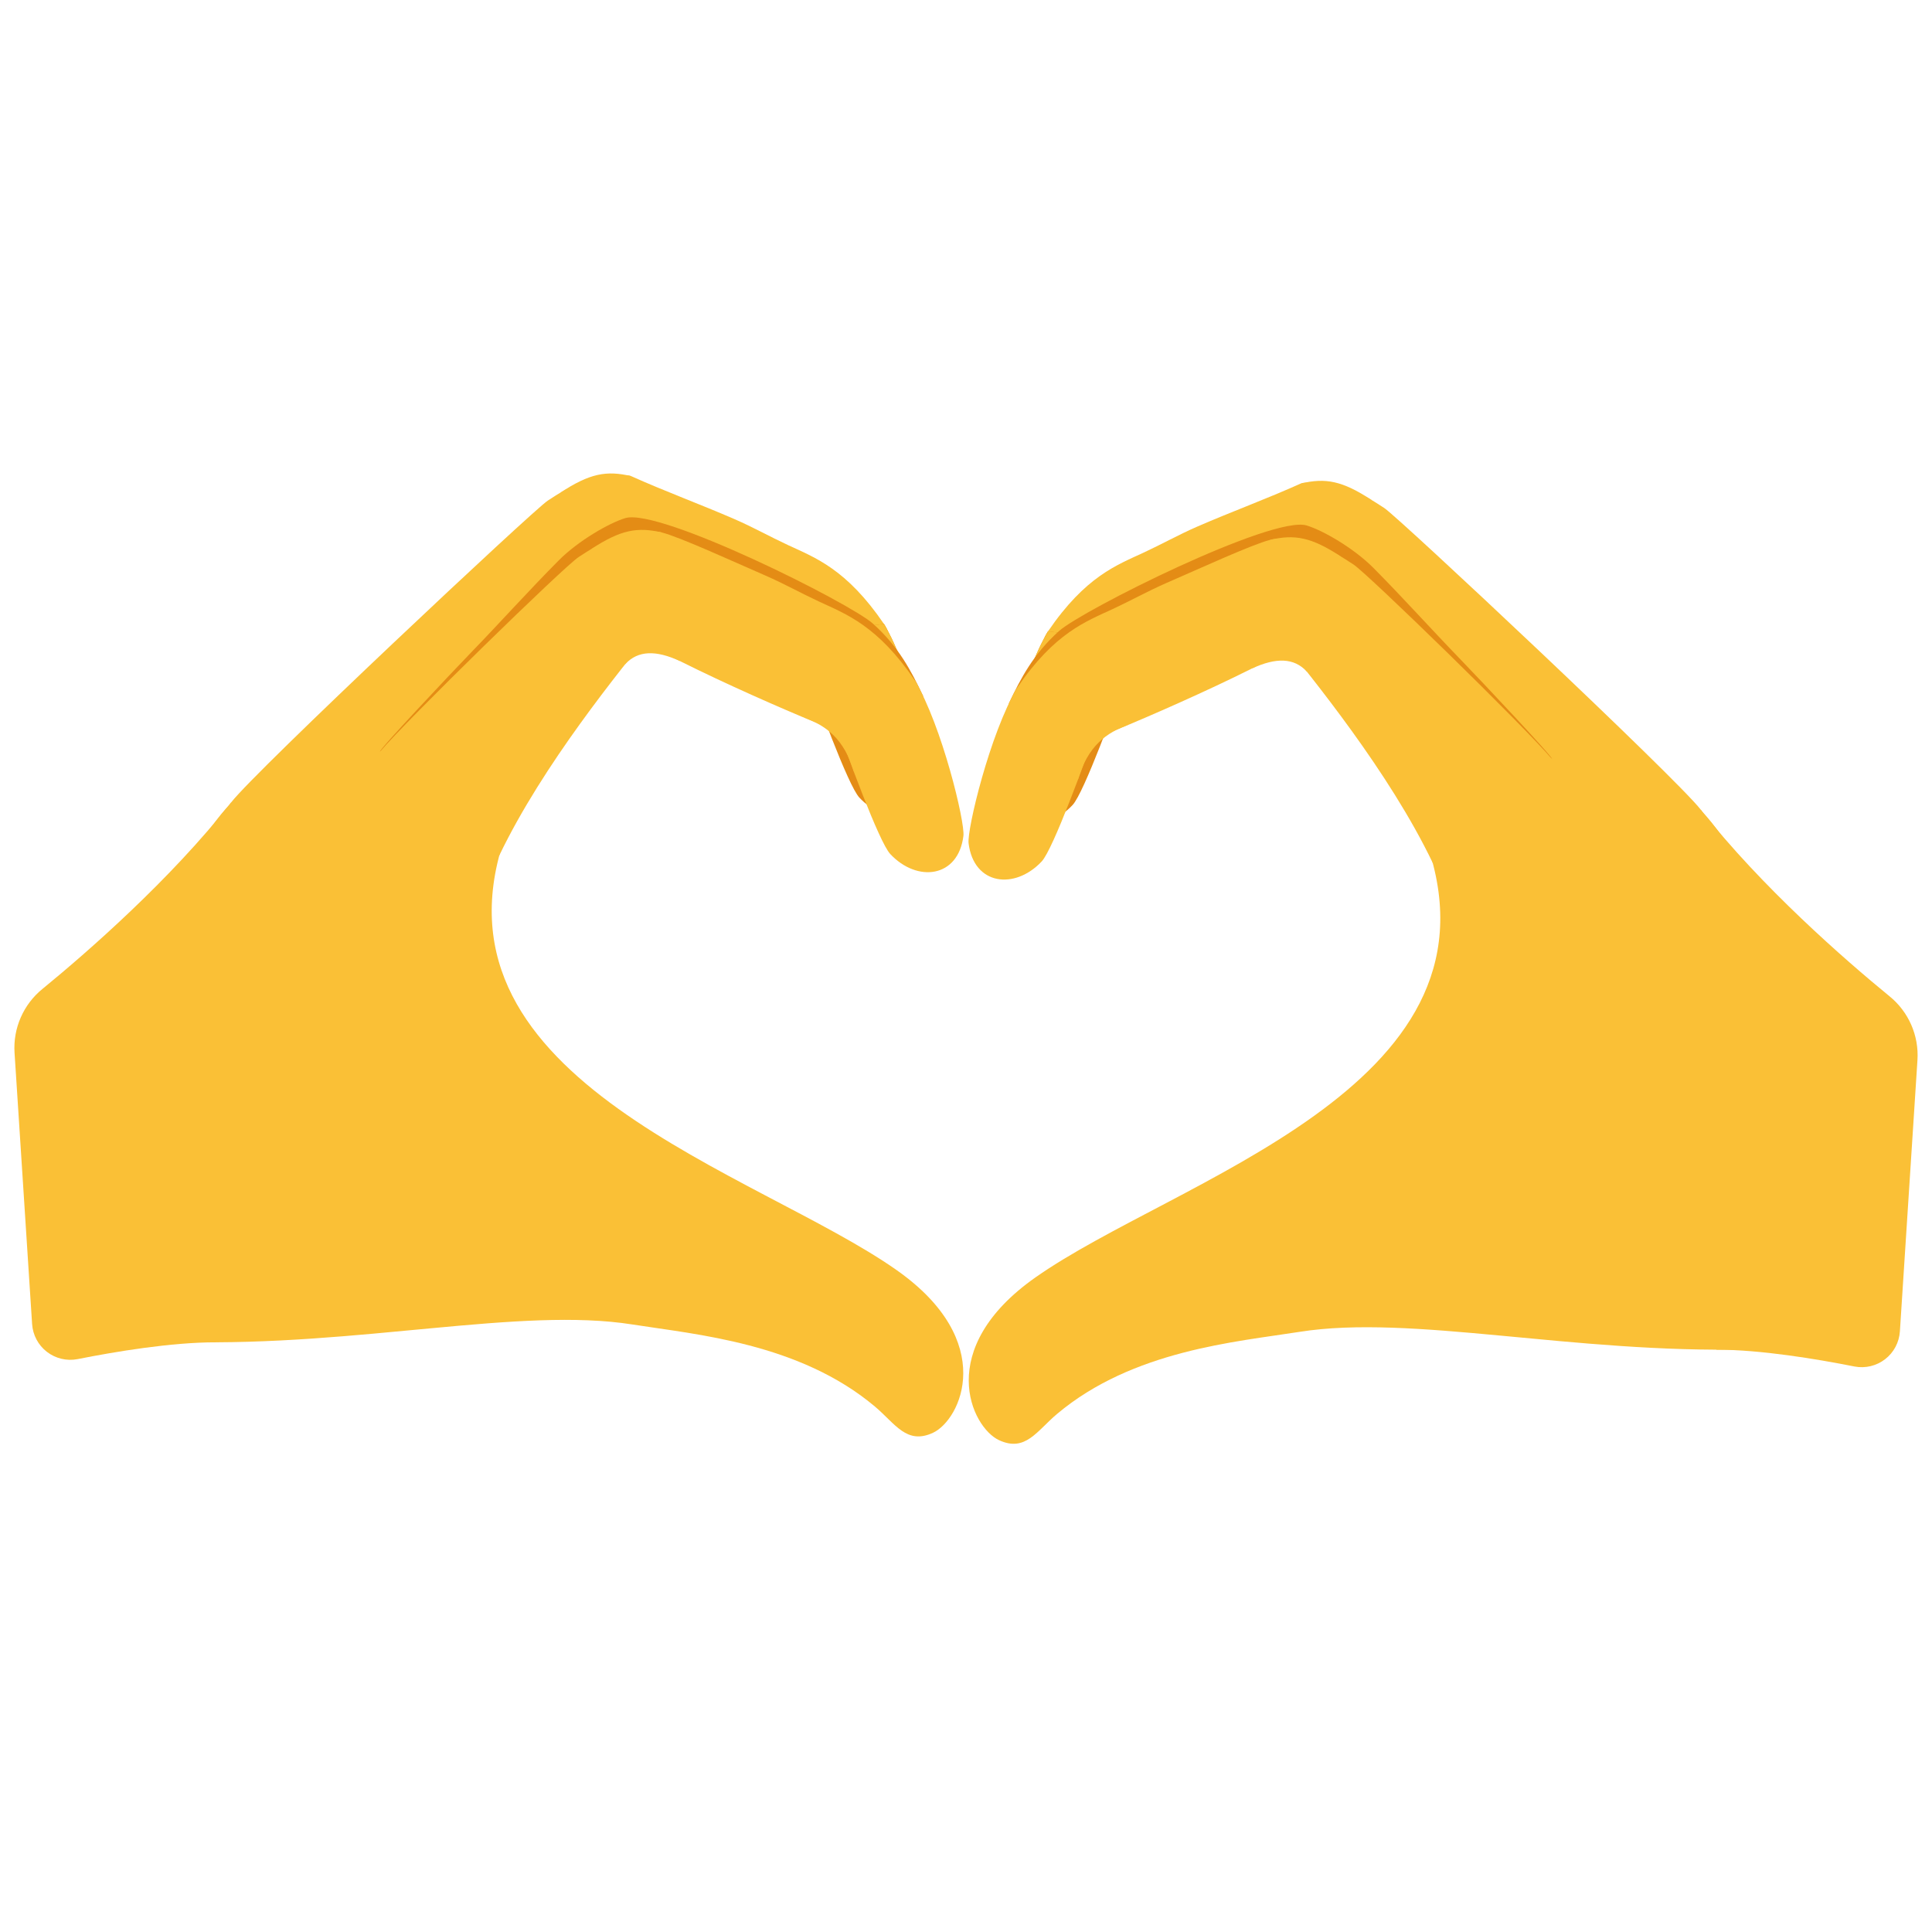
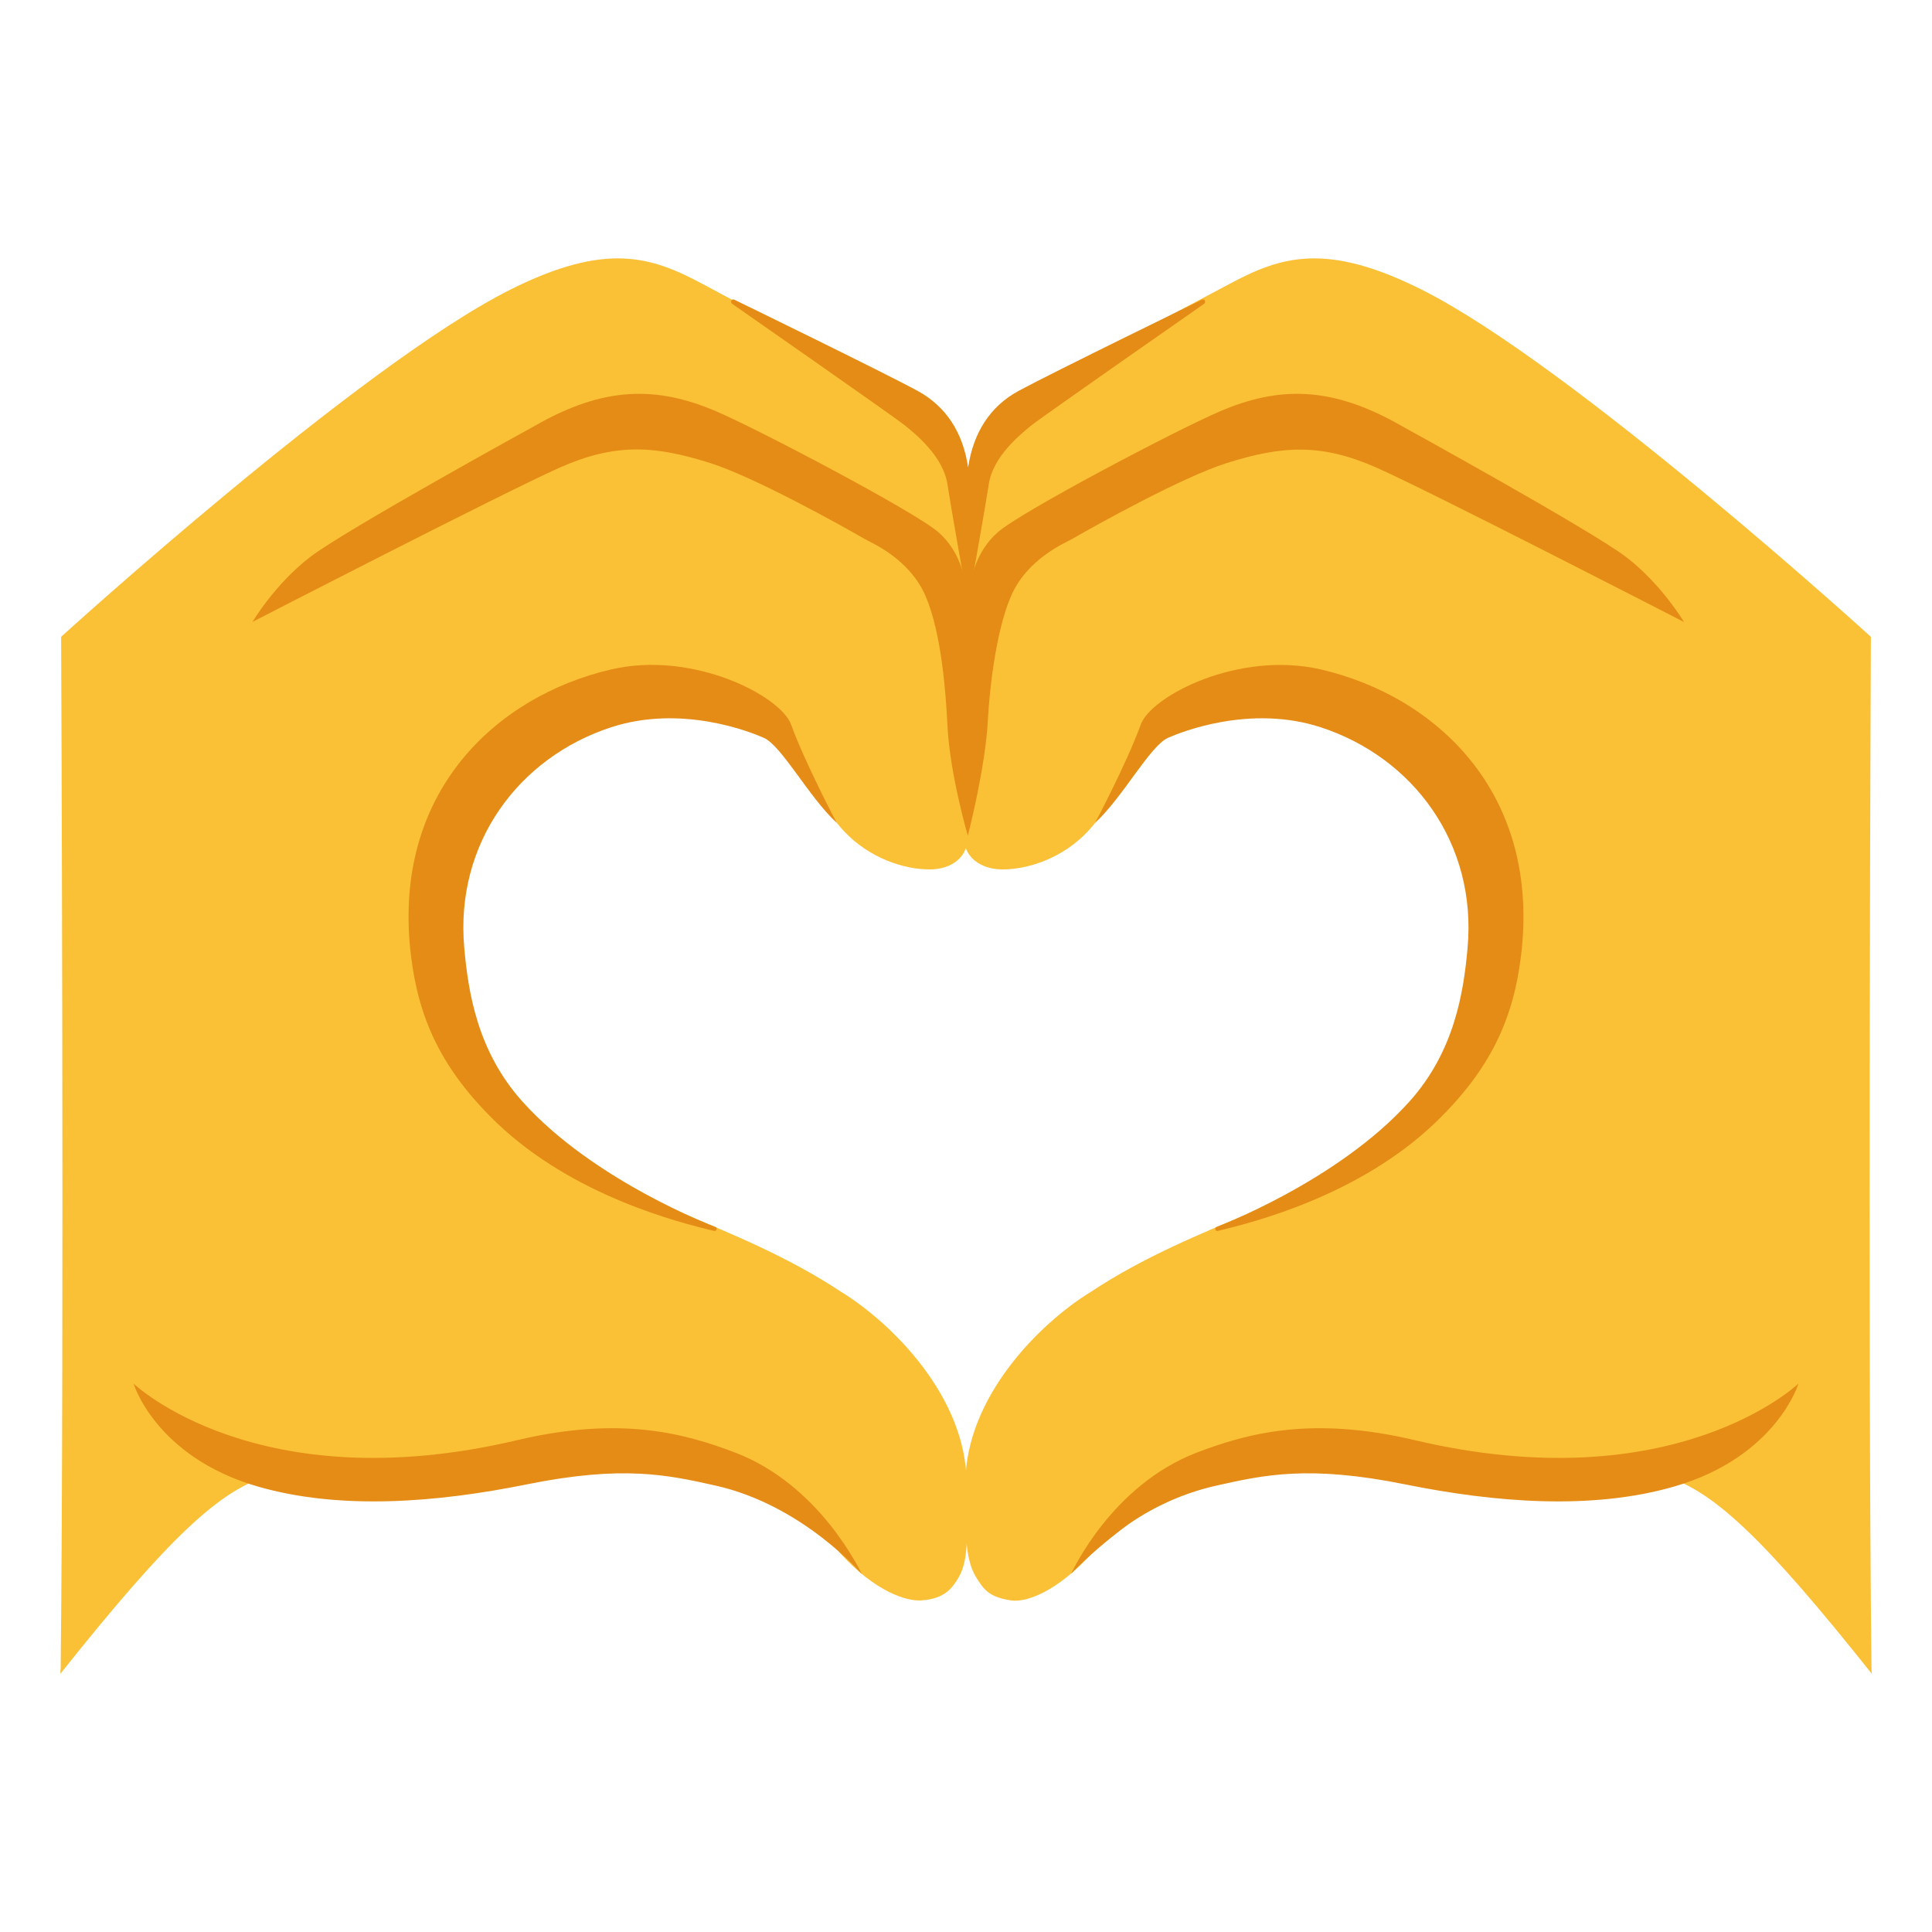
- <svg xmlns="http://www.w3.org/2000/svg" version="1.1" xml:space="preserve" style="fill-rule:evenodd;clip-rule:evenodd;stroke-linejoin:round;stroke-miterlimit:2;" viewBox="0 0 128 128">
-   <g id="Ebene1" transform="matrix(0.9984,0.0565416,-0.0565416,0.9984,2.97998,-8.49899)">
-     <g transform="matrix(1.07581,-7.1371e-18,7.1371e-18,1.07581,14.4213,4.74205)">
-       <path d="M94.5,80.646C97.24,80.49 100.71,80.869 103.059,81.199C103.729,81.289 104.405,81.086 104.916,80.643C105.427,80.2 105.722,79.559 105.728,78.883C105.767,74.569 105.831,66.258 105.863,62.143C105.875,60.624 105.148,59.194 103.915,58.307C101.06,56.229 95.691,52.059 91.669,47.498" style="fill:#fac036;" />
+ <svg xmlns="http://www.w3.org/2000/svg" version="1.1" id="emoji_x5F_u1faf6" x="0px" y="0px" viewBox="0 0 128 128" style="enable-background:new 0 0 128 128;" xml:space="preserve">
+   <defs id="defs3260" />
+   <g id="g3255">
+     <g id="g3249">
+       <g id="g3223">
+         <path style="fill:#fac036;fill-opacity:1" d="M4.02,110.52c-0.01,0.12-0.02,0.24-0.02,0.37c7.22-9.07,10.55-12.14,13.75-13.1     c4.11-1.23,7.36,1.69,18-0.78c7.69-1.78,14.85-0.14,19.54,5.46c2.22,2.65,4.5,3.64,5.75,3.56c1.52-0.1,2.04-0.79,2.47-1.52     c0.76-1.29,0.53-3.31,0.53-6.22c0-5.72-4.94-10.63-8.31-12.7c-7-4.63-14.7-5.98-21.56-10.9c-2.24-1.57-4.23-3.65-5.18-6.27     c-2.36-8.25,1.68-20.52,11.07-22.07c4.17-0.89,9.09-0.7,12.3,2.47c1.73,2.32,1.51,4.06,3.56,6.25c1.63,1.74,3.92,2.55,5.73,2.53     c1.4-0.02,2.43-0.81,2.44-2.02l-0.07-21.38c0,0,1.21-5.18-4.39-8.33c-3.55-1.99-9.68-5.23-13.07-7.05     C43.16,17,40.17,16,33.81,19.19c-9.98,5-29.76,23-29.76,23S4.26,88.87,4.02,110.52z" id="path3221" />
+       </g>
+       <g id="g3233">
+         <g id="g3227">
+           <path style="fill:#e48c15;fill-opacity:1" d="M47.39,98.42c-3.13-0.7-6.11-1.37-12.52-0.07c-5.89,1.19-12.34,1.72-17.81,0.13      c-6.76-1.97-8.21-6.81-8.21-6.81c0.04,0.03,8.19,7.82,25.44,3.74c6.78-1.6,11.02-0.47,14.42,0.83c5.64,2.16,8.28,7.86,8.39,8.05      C57.1,104.29,53.19,99.71,47.39,98.42z" id="path3225" />
+         </g>
+         <g id="g3231">
+           <path style="fill:#e48c15;fill-opacity:1" d="M27.23,63.33c-1.32-10.81,5.64-17.21,13.27-18.98c5.43-1.26,11.22,1.76,11.91,3.65      c0.96,2.64,3.03,6.52,3.03,6.52c-1.84-1.69-3.64-5.11-4.84-5.64c-0.84-0.37-5.44-2.23-10.13-0.69c-6.11,2-10.34,7.68-9.71,14.62      c0.26,2.89,0.85,6.84,3.87,10.19c4.75,5.28,12.77,8.29,12.77,8.29c0.15,0.07,0.07,0.3-0.09,0.26      c-2.39-0.57-9.33-2.33-14.38-7.14C29.17,70.79,27.73,67.4,27.23,63.33z" id="path3229" />
+         </g>
+       </g>
+       <g id="g3237">
+         <path style="fill:#fac036;fill-opacity:1" d="M123.95,42.19c0,0-19.78-18-29.76-23C87.83,16,84.84,17,81.44,18.82     c-3.4,1.81-9.53,5.05-13.07,7.05c-5.6,3.15-4.39,8.33-4.39,8.33l-0.11,21.35c0.01,1.21,1.08,2.03,2.48,2.05     c1.82,0.02,4.11-0.79,5.73-2.53c2.05-2.19,1.83-3.92,3.56-6.25c3.21-3.17,8.13-3.35,12.3-2.47c9.39,1.55,13.42,13.82,11.07,22.07     c-0.96,2.62-2.94,4.7-5.18,6.27c-6.86,4.91-14.56,6.27-21.56,10.9c-3.38,2.07-8.31,6.98-8.31,12.7c0,2.97-0.08,4.99,0.75,6.27     c0.44,0.69,0.78,1.25,2.26,1.47c1.24,0.19,3.53-0.91,5.75-3.56c4.69-5.61,11.85-7.25,19.54-5.46c10.64,2.47,13.89-0.45,18,0.78     c3.2,0.95,6.53,4.02,13.75,13.1c-0.01-0.12-0.01-0.24-0.02-0.37C123.74,88.87,123.95,42.19,123.95,42.19z" id="path3235" />
+       </g>
+       <g id="g3247">
+         <g id="g3241">
+           <path style="fill:#e48c15;fill-opacity:1" d="M80.61,98.42c3.13-0.7,6.11-1.37,12.52-0.07c5.89,1.19,12.34,1.72,17.81,0.13      c6.76-1.97,8.21-6.81,8.21-6.81c-0.04,0.03-8.19,7.82-25.44,3.74c-6.78-1.6-11.02-0.47-14.42,0.83      c-5.64,2.16-8.22,7.84-8.33,8.03c0,0,1.17-1.27,3.26-2.88C75.82,100.15,78.05,98.99,80.61,98.42z" id="path3239" />
+         </g>
+         <g id="g3245">
+           <path style="fill:#e48c15;fill-opacity:1" d="M100.77,63.33c1.32-10.81-5.64-17.21-13.27-18.98C82.06,43.1,76.27,46.11,75.58,48      c-0.96,2.64-3.03,6.52-3.03,6.52c1.84-1.69,3.64-5.11,4.84-5.64c0.84-0.37,5.44-2.23,10.13-0.69c6.11,2,10.34,7.68,9.71,14.62      c-0.26,2.89-0.85,6.84-3.87,10.19c-4.75,5.28-12.77,8.29-12.77,8.29c-0.15,0.07-0.07,0.3,0.09,0.26      c2.39-0.57,9.33-2.33,14.38-7.14C98.83,70.79,100.27,67.4,100.77,63.33z" id="path3243" />
+         </g>
+       </g>
    </g>
-     <g transform="matrix(1.07342,-0.0716813,0.0716813,1.07342,-7.27445,0.261604)">
-       <path d="M83.725,38.661C81.608,39.588 79.434,40.356 77.309,41.255C76.185,41.731 75.108,42.319 73.995,42.822C72.328,43.575 70.398,44.254 68.061,47.606C67.071,49.025 68.153,50.513 69.525,50.928C70.499,51.222 71.615,51.098 72.583,50.837C73.84,50.498 84.489,46.021 85.983,44.581C87.12,43.485 87.421,40.848 86.377,39.575C85.782,38.849 84.75,38.569 83.846,38.63" style="fill:#fac036;" />
-     </g>
-     <g transform="matrix(1.07342,-0.0716813,0.0716813,1.07342,-7.27445,0.261604)">
-       <path d="M68.061,47.606C66.353,50.413 64.876,56.312 64.971,57.155C65.264,59.749 67.79,60.071 69.464,58.32C70.17,57.582 72.209,52.162 72.947,50.091C73.211,49.349 72.485,49.002 72.36,48.218" style="fill:#e48c15;" />
-     </g>
-     <g transform="matrix(1.07342,-0.0716813,0.0716813,1.07342,-7.27445,0.261604)">
-       <path d="M68.061,47.606C66.353,50.413 64.876,56.312 64.971,57.155C65.264,59.749 67.312,57.18 68.986,55.429C69.149,55.259 72.38,51.683 72.947,50.091C73.211,49.349 72.485,49.002 72.36,48.218" style="fill:#fac036;" />
-     </g>
-     <g transform="matrix(1.07342,-0.0716813,0.0716813,1.07342,-7.27445,0.261604)">
-       <path d="M108.145,59C106.655,57.029 89.717,40.805 88.842,40.226C88.192,39.796 87.55,39.345 86.778,39.165C85.625,38.895 84.302,39.372 83.985,40.604C83.824,41.232 83.973,41.868 84.136,42.477C84.306,43.117 83.727,44.015 84.136,44.534C86.249,47.217 90.908,53.018 93.54,58.651C93.567,58.709 101.582,60.981 102.876,59.518C103.464,58.853 109.083,60.239 108.145,59Z" style="fill:#fac036;" />
-     </g>
-     <g transform="matrix(1.07342,-0.0716813,0.0716813,1.07342,-6.82407,0.0773003)">
-       <path d="M74.466,50.104C73.115,50.564 71.938,51.369 71.303,53.489L71.577,51.276L72.115,50.452L72.721,50.273L73.118,50.494L74.466,50.104Z" style="fill:#fac036;" />
-     </g>
-     <g transform="matrix(1.07342,-0.0716813,0.0716813,1.07342,-9.10574,4.10855)">
-       <path d="M67.532,48.584C68.3,47.002 69.081,45.548 70.664,44.151C72.109,42.875 83.885,37.141 85.987,37.797C86.979,38.106 88.874,39.221 90.073,40.453C91.886,42.317 93.611,44.28 95.4,46.166C96.613,47.444 101.086,52.29 100.948,52.332C100.948,52.332 99.52,51.488 99.288,51.428C98.356,51.187 97.442,50.781 96.587,50.341C95.752,49.912 94.992,49.36 94.223,48.826C93.386,48.246 92.523,47.706 91.74,47.052C90.362,45.9 89.049,44.602 87.505,43.669C86.822,43.257 86.025,42.887 85.224,42.803C84.092,42.683 82.941,43.083 81.916,43.524C80.099,44.306 78.423,45.366 76.625,46.187C74.28,47.257 71.653,48.004 69.598,49.618" style="fill:#e48c15;" />
-     </g>
-     <g transform="matrix(1.07342,-0.0716813,0.0716813,1.07342,-7.27445,0.261604)">
-       <path d="M83.725,38.661C85.236,38.324 86.265,38.511 88.079,39.732" style="fill:#fac036;" />
-     </g>
-     <g transform="matrix(1.07342,-0.0716813,0.0716813,1.07342,-8.02511,0.747875)">
-       <path d="M86.628,46.384L88.358,45.56L87.029,44.13L83.268,44.684L83.268,46.161C84.758,45.495 85.851,45.531 86.628,46.384Z" style="fill:#fac036;" />
-     </g>
-     <g transform="matrix(1.07581,-7.1371e-18,7.1371e-18,1.07581,14.4213,4.74205)">
-       <path d="M75.064,50.843C80.708,65.319 60.618,72.063 52.391,78.571C46.39,83.318 48.967,88.01 50.715,88.706C52.382,89.369 53.005,88.011 54.198,86.887C58.63,82.712 64.948,81.838 68.819,81C75.664,79.518 85.645,81.394 96.521,80.512C98.296,80.368 96.188,68.963 96.589,67.237C97.146,64.836 97.376,62.381 97.26,59.923C97.185,58.322 97.115,56.574 96.521,55.067C95.636,52.82 93.715,49.573 92.039,47.889C88.516,44.351 86.279,47.854 82.408,44.949C80.123,43.235 72.428,44.08 75.064,50.843Z" style="fill:#fac036;" />
-     </g>
-     <g transform="matrix(1.07342,-0.0716813,0.0716813,1.07342,-9.10574,4.10855)">
-       <path d="M83.725,38.661C82.599,38.941 79.434,40.356 77.309,41.255C76.185,41.731 75.108,42.319 73.995,42.822C72.328,43.575 70.398,44.254 68.061,47.606C67.071,49.025 68.153,50.513 69.525,50.928C70.499,51.222 71.615,51.098 72.583,50.837C73.84,50.498 84.489,46.021 85.983,44.581C87.12,43.485 87.421,40.848 86.377,39.575C85.782,38.849 84.633,38.436 83.725,38.661Z" style="fill:#fac036;" />
-     </g>
-     <g transform="matrix(1.07342,-0.0716813,0.0716813,1.07342,-9.10574,4.10855)">
-       <path d="M68.061,47.606C66.353,50.413 64.876,56.312 64.971,57.155C65.264,59.749 67.79,60.071 69.464,58.32C70.17,57.582 72.209,52.162 72.947,50.091C73.211,49.349 72.485,49.002 72.36,48.218" style="fill:#fac036;" />
-     </g>
-     <g transform="matrix(1.07342,-0.0716813,0.0716813,1.07342,-9.10574,4.10855)">
-       <path d="M100.948,52.332C99.381,50.422 89.717,40.805 88.842,40.226C88.192,39.796 87.55,39.345 86.778,39.165C85.625,38.895 84.302,39.372 83.985,40.604C83.824,41.232 83.973,41.868 84.136,42.477C84.306,43.117 83.727,44.015 84.136,44.534C86.249,47.217 90.908,53.018 93.54,58.651C93.567,58.709 98.797,56.557 100.091,55.094C100.679,54.429 101.324,52.791 100.948,52.332Z" style="fill:#fac036;" />
-     </g>
-     <g transform="matrix(1.07342,-0.0716813,0.0716813,1.07342,-8.65536,3.92425)">
-       <path d="M74.466,50.104C73.115,50.564 71.938,51.369 71.303,53.489L71.577,51.276L72.115,50.452L72.721,50.273L73.118,50.494L74.466,50.104Z" style="fill:#fac036;" />
-     </g>
-     <g transform="matrix(1.07342,-0.0716813,0.0716813,1.07342,-9.10574,4.10855)">
-       <path d="M83.725,38.661C85.236,38.324 86.265,38.511 88.079,39.732" style="fill:#fac036;" />
-     </g>
-     <g transform="matrix(1.07342,-0.0716813,0.0716813,1.07342,-9.8564,4.59482)">
-       <path d="M86.628,46.384L88.358,45.56L87.029,44.13L83.268,44.684L83.268,46.161C84.758,45.495 85.851,45.531 86.628,46.384Z" style="fill:#fac036;" />
-     </g>
-   </g>
-   <g id="Ebene11" transform="matrix(-0.9984,0.0565416,0.0565416,0.9984,125.02,-8.96584)">
-     <g transform="matrix(1.07581,-7.1371e-18,7.1371e-18,1.07581,14.4201,4.72064)">
-       <path d="M94.5,80.646C97.24,80.49 100.71,80.869 103.059,81.199C103.729,81.289 104.405,81.086 104.916,80.643C105.427,80.2 105.722,79.559 105.728,78.883C105.767,74.569 105.831,66.258 105.863,62.143C105.875,60.624 105.148,59.194 103.915,58.307C101.06,56.229 95.691,52.059 91.669,47.498" style="fill:#fac036;" />
-     </g>
-     <g transform="matrix(1.07342,-0.0716813,0.0716813,1.07342,-7.27566,0.240194)">
-       <path d="M83.725,38.661C81.608,39.588 79.434,40.356 77.309,41.255C76.185,41.731 75.108,42.319 73.995,42.822C72.328,43.575 70.398,44.254 68.061,47.606C67.071,49.025 68.153,50.513 69.525,50.928C70.499,51.222 71.615,51.098 72.583,50.837C73.84,50.498 84.489,46.021 85.983,44.581C87.12,43.485 87.421,40.848 86.377,39.575C85.782,38.849 84.75,38.569 83.846,38.63" style="fill:#fac036;" />
-     </g>
-     <g transform="matrix(1.07342,-0.0716813,0.0716813,1.07342,-7.27566,0.240194)">
-       <path d="M68.061,47.606C66.353,50.413 64.876,56.312 64.971,57.155C65.264,59.749 67.79,60.071 69.464,58.32C70.17,57.582 72.209,52.162 72.947,50.091C73.211,49.349 72.485,49.002 72.36,48.218" style="fill:#e48c15;" />
-     </g>
-     <g transform="matrix(1.07342,-0.0716813,0.0716813,1.07342,-7.27566,0.240194)">
-       <path d="M68.061,47.606C66.353,50.413 64.876,56.312 64.971,57.155C65.264,59.749 67.312,57.18 68.986,55.429C69.149,55.259 72.38,51.683 72.947,50.091C73.211,49.349 72.485,49.002 72.36,48.218" style="fill:#fac036;" />
-     </g>
-     <g transform="matrix(1.07342,-0.0716813,0.0716813,1.07342,-7.27566,0.240194)">
-       <path d="M108.145,59C106.655,57.029 89.717,40.805 88.842,40.226C88.192,39.796 87.55,39.345 86.778,39.165C85.625,38.895 84.302,39.372 83.985,40.604C83.824,41.232 83.973,41.868 84.136,42.477C84.306,43.117 83.727,44.015 84.136,44.534C86.249,47.217 90.908,53.018 93.54,58.651C93.567,58.709 101.582,60.981 102.876,59.518C103.464,58.853 109.083,60.239 108.145,59Z" style="fill:#fac036;" />
-     </g>
-     <g transform="matrix(1.07342,-0.0716813,0.0716813,1.07342,-6.82529,0.0558903)">
-       <path d="M74.466,50.104C73.115,50.564 71.938,51.369 71.303,53.489L71.577,51.276L72.115,50.452L72.721,50.273L73.118,50.494L74.466,50.104Z" style="fill:#fac036;" />
-     </g>
-     <g transform="matrix(1.07342,-0.0716813,0.0716813,1.07342,-9.10695,4.08714)">
-       <path d="M67.532,48.584C68.3,47.002 69.081,45.548 70.664,44.151C72.109,42.875 83.885,37.141 85.987,37.797C86.979,38.106 88.874,39.221 90.073,40.453C91.886,42.317 93.611,44.28 95.4,46.166C96.613,47.444 101.086,52.29 100.948,52.332C100.948,52.332 99.52,51.488 99.288,51.428C98.356,51.187 97.442,50.781 96.587,50.341C95.752,49.912 94.992,49.36 94.223,48.826C93.386,48.246 92.523,47.706 91.74,47.052C90.362,45.9 89.049,44.602 87.505,43.669C86.822,43.257 86.025,42.887 85.224,42.803C84.092,42.683 82.941,43.083 81.916,43.524C80.099,44.306 78.423,45.366 76.625,46.187C74.28,47.257 71.653,48.004 69.598,49.618" style="fill:#e48c15;" />
-     </g>
-     <g transform="matrix(1.07342,-0.0716813,0.0716813,1.07342,-7.27566,0.240194)">
-       <path d="M83.725,38.661C85.236,38.324 86.265,38.511 88.079,39.732" style="fill:#fac036;" />
-     </g>
-     <g transform="matrix(1.07342,-0.0716813,0.0716813,1.07342,-8.02632,0.726465)">
-       <path d="M86.628,46.384L88.358,45.56L87.029,44.13L83.268,44.684L83.268,46.161C84.758,45.495 85.851,45.531 86.628,46.384Z" style="fill:#fac036;" />
-     </g>
-     <g transform="matrix(1.07581,-7.1371e-18,7.1371e-18,1.07581,14.4201,4.72064)">
-       <path d="M75.064,50.843C80.708,65.319 60.618,72.063 52.391,78.571C46.39,83.318 48.967,88.01 50.715,88.706C52.382,89.369 53.005,88.011 54.198,86.887C58.63,82.712 64.948,81.838 68.819,81C75.664,79.518 85.645,81.394 96.521,80.512C98.296,80.368 96.188,68.963 96.589,67.237C97.146,64.836 97.376,62.381 97.26,59.923C97.185,58.322 97.115,56.574 96.521,55.067C95.636,52.82 93.715,49.573 92.039,47.889C88.516,44.351 86.279,47.854 82.408,44.949C80.123,43.235 72.428,44.08 75.064,50.843Z" style="fill:#fac036;" />
-     </g>
-     <g transform="matrix(1.07342,-0.0716813,0.0716813,1.07342,-9.10695,4.08714)">
-       <path d="M83.725,38.661C82.599,38.941 79.434,40.356 77.309,41.255C76.185,41.731 75.108,42.319 73.995,42.822C72.328,43.575 70.398,44.254 68.061,47.606C67.071,49.025 68.153,50.513 69.525,50.928C70.499,51.222 71.615,51.098 72.583,50.837C73.84,50.498 84.489,46.021 85.983,44.581C87.12,43.485 87.421,40.848 86.377,39.575C85.782,38.849 84.633,38.436 83.725,38.661Z" style="fill:#fac036;" />
-     </g>
-     <g transform="matrix(1.07342,-0.0716813,0.0716813,1.07342,-9.10695,4.08714)">
-       <path d="M68.061,47.606C66.353,50.413 64.876,56.312 64.971,57.155C65.264,59.749 67.79,60.071 69.464,58.32C70.17,57.582 72.209,52.162 72.947,50.091C73.211,49.349 72.485,49.002 72.36,48.218" style="fill:#fac036;" />
-     </g>
-     <g transform="matrix(1.07342,-0.0716813,0.0716813,1.07342,-9.10695,4.08714)">
-       <path d="M100.948,52.332C99.381,50.422 89.717,40.805 88.842,40.226C88.192,39.796 87.55,39.345 86.778,39.165C85.625,38.895 84.302,39.372 83.985,40.604C83.824,41.232 83.973,41.868 84.136,42.477C84.306,43.117 83.727,44.015 84.136,44.534C86.249,47.217 90.908,53.018 93.54,58.651C93.567,58.709 98.797,56.557 100.091,55.094C100.679,54.429 101.324,52.791 100.948,52.332Z" style="fill:#fac036;" />
-     </g>
-     <g transform="matrix(1.07342,-0.0716813,0.0716813,1.07342,-8.65657,3.90284)">
-       <path d="M74.466,50.104C73.115,50.564 71.938,51.369 71.303,53.489L71.577,51.276L72.115,50.452L72.721,50.273L73.118,50.494L74.466,50.104Z" style="fill:#fac036;" />
-     </g>
-     <g transform="matrix(1.07342,-0.0716813,0.0716813,1.07342,-9.10695,4.08714)">
-       <path d="M83.725,38.661C85.236,38.324 86.265,38.511 88.079,39.732" style="fill:#fac036;" />
-     </g>
-     <g transform="matrix(1.07342,-0.0716813,0.0716813,1.07342,-9.85761,4.57341)">
-       <path d="M86.628,46.384L88.358,45.56L87.029,44.13L83.268,44.684L83.268,46.161C84.758,45.495 85.851,45.531 86.628,46.384Z" style="fill:#fac036;" />
-     </g>
+     <path style="fill:#e48c15;fill-opacity:1" d="M107.74,36.91c-2.34-1.79-14.88-8.69-14.88-8.69c-4.62-2.65-8.11-2.65-12.05-0.96   c-2.87,1.23-13.14,6.63-14.7,8c-1.55,1.35-1.9,3.34-1.97,4.7c-0.08-1.37-0.43-3.35-1.97-4.7c-1.56-1.36-11.84-6.77-14.7-8   c-3.95-1.69-7.44-1.69-12.05,0.96c0,0-12.54,6.89-14.88,8.69s-3.81,4.29-3.81,4.29s16.64-8.57,20.33-10.21   c3.69-1.64,6.28-1.49,10-0.31c2.9,0.92,8.63,4.1,10.23,5.03c0.43,0.25,2.97,1.29,4.04,3.8c1.06,2.48,1.34,6.5,1.44,8.55   c0.16,3.24,1.35,7.3,1.35,7.3s1.16-4.43,1.33-7.67c0.08-1.59,0.46-5.69,1.52-8.17c1.07-2.51,3.62-3.56,4.04-3.8   c1.6-0.93,7.33-4.11,10.23-5.03c3.72-1.18,6.31-1.33,10,0.31c3.69,1.64,20.33,10.21,20.33,10.21S110.08,38.7,107.74,36.91z" id="path3251" />
+     <path style="fill:#e48c15;fill-opacity:1" d="M79.64,19.85c0,0-9.87,4.81-12.16,6.05c-1.88,1.02-2.99,2.75-3.34,5.07   c-0.34-2.32-1.46-4.04-3.34-5.07c-2.29-1.25-12.16-6.05-12.16-6.05c-0.18-0.07-0.28,0.17-0.13,0.28c0,0,10.76,7.5,11.45,8.06   s2.53,2.04,2.81,3.89c0.19,1.27,1.1,6.41,1.34,7.74l0,0.33c0,0,0.01-0.06,0.03-0.15c0.02,0.09,0.03,0.15,0.03,0.15l0-0.33   c0.24-1.34,1.15-6.48,1.34-7.74c0.27-1.85,2.12-3.32,2.81-3.89c0.69-0.56,11.45-8.06,11.45-8.06   C79.92,20.02,79.81,19.78,79.64,19.85z" id="path3253" />
  </g>
</svg>
